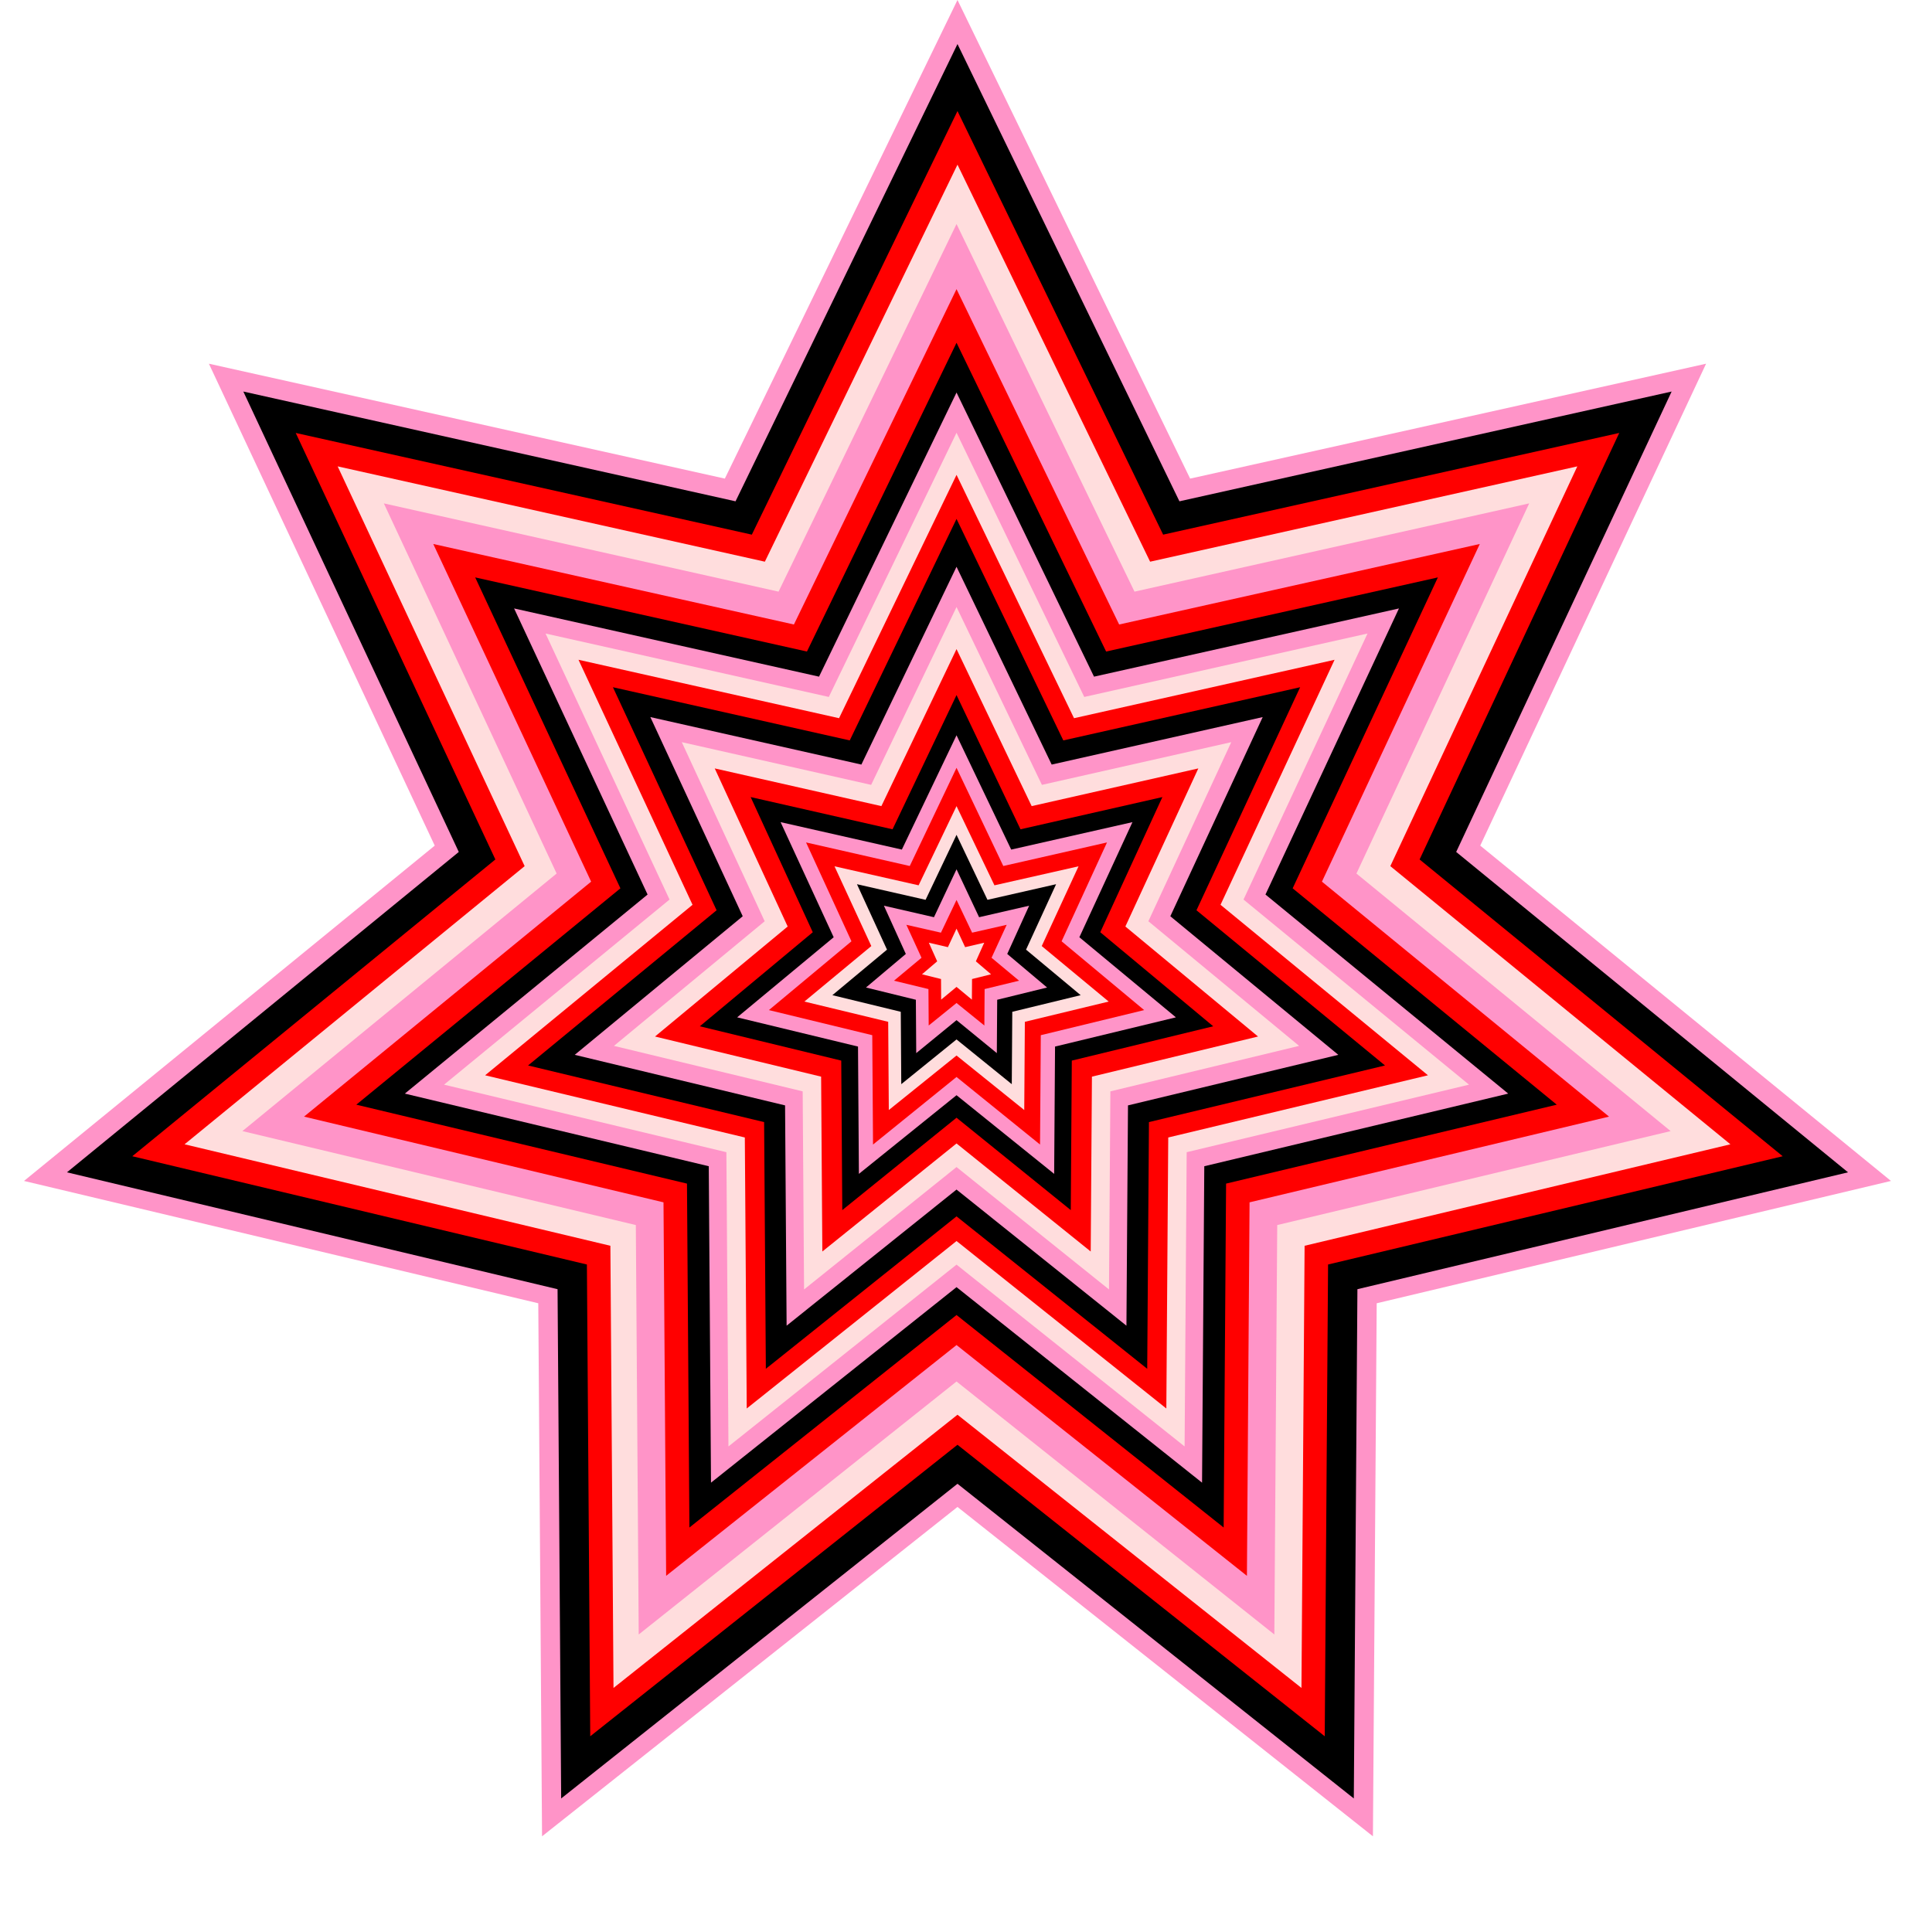
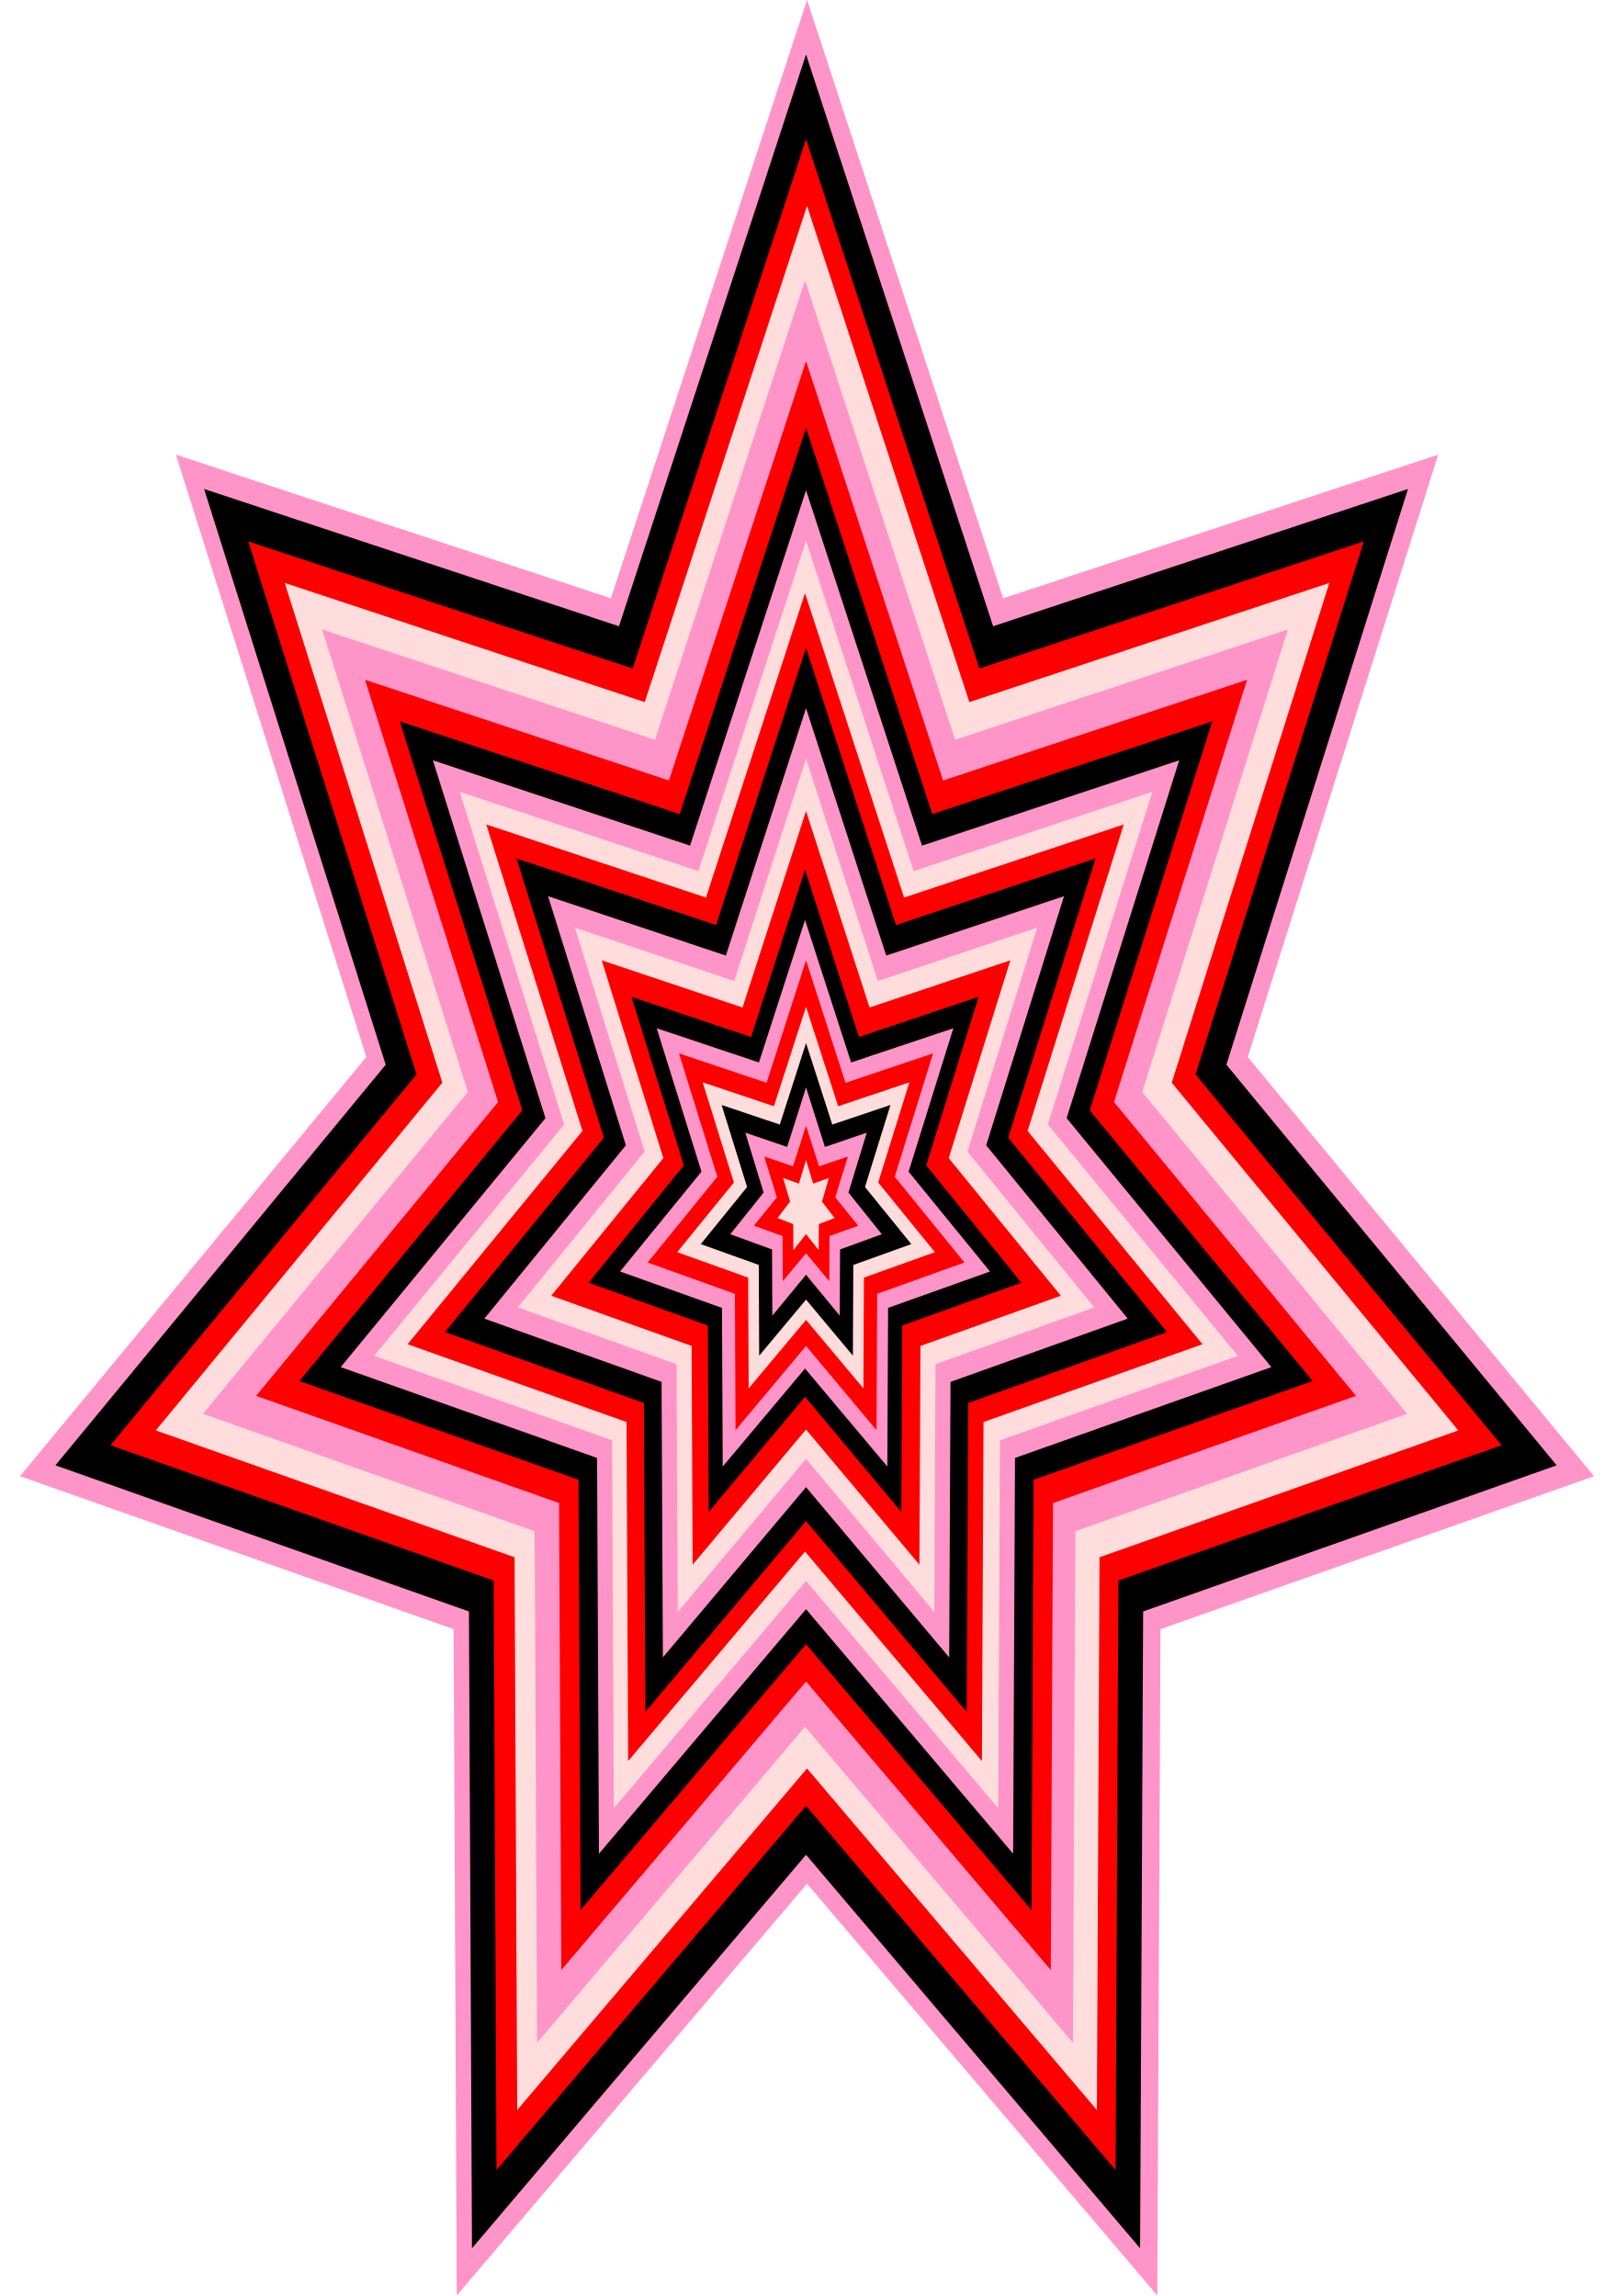
- <svg xmlns="http://www.w3.org/2000/svg" width="800" height="807" viewBox="0 0 800 807" fill="none">
-   <path d="M399.896 0L497.061 199.915L712.548 151.92L618.224 353.215L789.767 493.282L574.981 544.378L573.405 767.032L399.896 629.453L226.388 767.032L224.812 544.378L10.026 493.282L181.569 353.215L87.245 151.92L302.732 199.915L399.896 0Z" fill="#FF94C8" />
-   <path d="M399.896 18.398L492.591 209.397L698.165 163.543L608.18 355.861L771.832 489.681L566.927 538.498L565.423 751.222L399.896 619.779L234.369 751.222L232.865 538.498L27.96 489.681L191.611 355.861L101.626 163.543L307.201 209.397L399.896 18.398Z" fill="black" />
-   <path d="M399.896 46.391L485.789 223.322L676.28 180.845L592.897 358.999L744.541 482.963L554.671 528.184L553.277 725.242L399.896 603.479L246.514 725.242L245.12 528.184L55.25 482.963L206.894 358.999L123.511 180.845L314.002 223.322L399.896 46.391Z" fill="#FF0000" />
-   <path d="M399.896 68.781L480.349 234.618L658.772 194.804L580.671 361.786L722.709 477.976L544.867 520.362L543.561 705.062L399.896 590.935L256.231 705.062L254.925 520.362L77.083 477.976L219.121 361.786L141.02 194.804L319.443 234.618L399.896 68.781Z" fill="#FFDDDD" />
-   <path d="M399.495 93.578L473.827 247.13L638.674 210.266L566.516 364.879L697.747 472.462L533.436 511.708L532.23 682.727L399.495 577.054L266.761 682.727L265.555 511.708L101.244 472.462L232.475 364.879L160.317 210.266L325.164 247.13L399.495 93.578Z" fill="#FF94C8" />
-   <path d="M399.497 120.773L467.415 260.853L618.041 227.223L552.108 368.27L672.016 466.413L521.881 502.216L520.779 658.229L399.497 561.828L278.214 658.229L277.112 502.216L126.977 466.413L246.886 368.27L180.953 227.223L331.578 260.853L399.497 120.773Z" fill="#FF0000" />
-   <path d="M399.497 143.164L461.974 272.148L600.532 241.182L539.882 371.056L650.184 461.427L512.077 494.393L511.063 638.049L399.497 549.283L287.931 638.049L286.917 494.393L148.81 461.427L259.112 371.056L198.462 241.182L337.02 272.148L399.497 143.164Z" fill="black" />
-   <path d="M399.495 163.961L456.92 282.642L584.273 254.15L528.527 373.65L629.909 456.802L502.971 487.135L502.039 619.316L399.495 537.641L296.952 619.316L296.02 487.135L169.082 456.802L270.464 373.65L214.718 254.15L342.071 282.642L399.495 163.961Z" fill="#FF94C8" />
-   <path d="M399.497 180.758L452.84 291.117L571.143 264.623L519.358 375.744L613.536 453.065L495.618 481.272L494.753 604.185L399.497 528.236L304.24 604.185L303.375 481.272L185.458 453.065L279.635 375.744L227.851 264.623L346.153 291.117L399.497 180.758Z" fill="#FFDDDD" />
-   <path d="M399.499 198.352L448.567 299.993L557.388 275.592L509.754 377.935L596.384 449.148L487.917 475.127L487.121 588.33L399.499 518.381L311.877 588.33L311.081 475.127L202.614 449.148L289.243 377.935L241.609 275.592L350.43 299.993L399.499 198.352Z" fill="#FF0000" />
-   <path d="M399.498 216.742L444.097 309.27L543.005 287.056L499.71 380.223L578.449 445.05L479.862 468.699L479.139 571.752L399.498 508.075L319.857 571.752L319.134 468.699L220.547 445.05L299.286 380.223L255.991 287.056L354.899 309.27L399.498 216.742Z" fill="black" />
-   <path d="M399.495 236.742L439.236 319.363L527.37 299.528L488.791 382.719L558.953 440.606L471.105 461.723L470.46 553.742L399.495 496.883L328.53 553.742L327.886 461.723L240.038 440.606L310.199 382.719L271.621 299.528L359.755 319.363L399.495 236.742Z" fill="#FF94C8" />
-   <path d="M399.497 253.539L435.156 327.839L514.24 310.001L479.623 384.813L542.579 436.87L463.753 455.86L463.174 538.611L399.497 487.479L335.819 538.611L335.24 455.86L256.414 436.87L319.37 384.813L284.753 310.001L363.837 327.839L399.497 253.539Z" fill="#FFDDDD" />
-   <path d="M399.495 271.133L430.879 336.714L500.481 320.97L470.015 387.004L525.423 432.953L456.047 449.715L455.538 522.756L399.495 477.624L343.452 522.756L342.942 449.715L273.567 432.953L328.975 387.004L298.508 320.97L368.111 336.714L399.495 271.133Z" fill="#FF0000" />
-   <path d="M399.495 290.328L426.215 346.399L485.474 332.938L459.535 389.397L506.71 428.682L447.644 443.013L447.21 505.462L399.495 466.875L351.78 505.462L351.347 443.013L292.281 428.682L339.455 389.397L313.516 332.938L372.775 346.399L399.495 290.328Z" fill="black" />
-   <path d="M399.495 307.125L422.329 354.875L472.969 343.411L450.802 391.491L491.115 424.946L440.64 437.15L440.27 490.331L399.495 457.47L358.721 490.331L358.35 437.15L307.876 424.946L348.188 391.491L326.022 343.411L376.662 354.875L399.495 307.125Z" fill="#FF94C8" />
-   <path d="M399.496 320.719L419.027 361.732L462.34 351.886L443.38 393.182L477.861 421.917L434.689 432.4L434.372 478.078L399.496 449.854L364.621 478.078L364.304 432.4L321.132 421.917L355.613 393.182L336.653 351.886L379.966 361.732L399.496 320.719Z" fill="#FF0000" />
-   <path d="M399.496 336.711L415.334 369.799L450.458 361.855L435.083 395.172L463.045 418.354L428.035 426.811L427.778 463.663L399.496 440.892L371.214 463.663L370.957 426.811L335.947 418.354L363.908 395.172L348.533 361.855L383.658 369.799L399.496 336.711Z" fill="#FFDDDD" />
-   <path d="M399.495 348.711L412.418 375.855L441.078 369.338L428.532 396.67L451.348 415.688L422.781 422.626L422.572 452.857L399.495 434.177L376.418 452.857L376.209 422.626L347.642 415.688L370.457 396.67L357.912 369.338L386.572 375.855L399.495 348.711Z" fill="black" />
-   <path d="M399.497 363.109L408.922 383.121L429.824 378.316L420.675 398.466L437.315 412.487L416.48 417.601L416.327 439.889L399.497 426.117L382.667 439.889L382.514 417.601L361.68 412.487L378.319 398.466L369.17 378.316L390.072 383.121L399.497 363.109Z" fill="#FF94C8" />
-   <path d="M399.496 375.906L406.006 389.577L420.444 386.295L414.124 400.061L425.618 409.639L411.227 413.133L411.121 428.359L399.496 418.951L387.871 428.359L387.766 413.133L373.375 409.639L384.868 400.061L378.549 386.295L392.986 389.577L399.496 375.906Z" fill="#FF0000" />
-   <path d="M399.495 387.898L403.091 395.626L411.064 393.77L407.574 401.551L413.921 406.965L405.974 408.94L405.915 417.546L399.495 412.228L393.076 417.546L393.017 408.94L385.07 406.965L391.417 401.551L387.927 393.77L395.9 395.626L399.495 387.898Z" fill="#FFDDDD" />
+ <svg xmlns="http://www.w3.org/2000/svg" width="800" height="1138" viewBox="0 0 800 1138" fill="none">
+   <path d="M399.896 0L497.086 296.531L712.629 225.341L618.28 523.92L789.868 731.679L575.027 807.469L573.45 1137.73L399.896 933.66L226.343 1137.73L224.766 807.469L9.925 731.679L181.513 523.92L87.164 225.341L302.707 296.531L399.896 0Z" fill="#FF94C8" />
+   <path d="M399.396 27L492.091 310.402L697.665 242.364L607.68 527.722L771.331 726.282L566.427 798.716L564.923 1114.35L399.396 919.32L233.87 1114.35L232.366 798.716L27.462 726.282L191.113 527.722L101.128 242.364L306.702 310.402L399.396 27Z" fill="black" />
+   <path d="M399.396 69L485.288 331.345L675.774 268.362L592.393 532.518L744.034 716.325L554.168 783.377L552.774 1075.56L399.396 895.02L246.019 1075.56L244.625 783.377L54.76 716.325L206.4 532.518L123.019 268.362L313.505 331.345L399.396 69Z" fill="#FF0000" />
+   <path d="M399.896 102L480.321 347.995L658.683 288.937L580.609 536.63L722.598 708.982L544.817 771.855L543.512 1045.83L399.896 876.54L256.281 1045.83L254.976 771.855L77.195 708.982L219.184 536.63L141.11 288.937L319.472 347.995L399.896 102Z" fill="#FFDDDD" />
+   <path d="M398.896 139L473.247 366.663L638.137 312.006L565.96 541.241L697.224 700.748L532.871 758.936L531.665 1012.5L398.896 855.82L266.128 1012.5L264.922 758.936L100.569 700.748L231.833 541.241L159.656 312.006L324.546 366.663L398.896 139Z" fill="#FF94C8" />
+   <path d="M399.396 179L467.308 386.844L617.918 336.946L551.992 546.225L671.889 691.848L521.769 744.97L520.667 976.456L399.396 833.42L278.126 976.456L277.024 744.97L126.904 691.848L246.801 546.225L180.875 336.946L331.485 386.844L399.396 179Z" fill="#FF0000" />
+   <path d="M399.396 212L461.963 403.494L600.718 357.521L539.981 550.338L650.44 684.504L512.137 733.448L511.122 946.724L399.396 814.94L287.671 946.724L286.656 733.448L148.353 684.504L258.812 550.338L198.075 357.521L336.83 403.494L399.396 212Z" fill="black" />
+   <path d="M399.396 243L456.86 419.135L584.3 376.849L528.516 554.201L629.967 677.606L502.942 722.624L502.01 918.794L399.396 797.58L296.783 918.794L295.851 722.624L168.826 677.606L270.277 554.201L214.493 376.849L341.933 419.135L399.396 243Z" fill="#FF94C8" />
+   <path d="M399.396 268L452.729 431.749L571.008 392.437L519.235 557.316L613.393 672.043L495.499 713.896L494.634 896.27L399.396 783.58L304.159 896.27L303.294 713.896L185.4 672.043L279.558 557.316L227.784 392.437L346.063 431.749L399.396 268Z" fill="#FFDDDD" />
+   <path d="M398.896 294L447.977 444.867L556.826 408.647L509.18 560.556L595.832 666.258L487.337 704.817L486.541 872.845L398.896 769.02L311.252 872.845L310.456 704.817L201.961 666.258L288.613 560.556L240.967 408.647L349.816 444.867L398.896 294Z" fill="#FF0000" />
+   <path d="M399.396 321L443.982 458.489L542.863 425.482L499.58 563.92L578.296 660.25L479.737 695.39L479.014 848.519L399.396 753.9L319.779 848.519L319.055 695.39L220.497 660.25L299.213 563.92L255.93 425.482L354.811 458.489L399.396 321Z" fill="black" />
+   <path d="M399.396 351L439.123 473.626L527.226 444.186L488.661 567.659L558.797 653.574L470.981 684.916L470.336 821.49L399.396 737.1L328.456 821.49L327.812 684.916L239.996 653.574L310.132 567.659L271.567 444.186L359.67 473.626L399.396 351Z" fill="#FF94C8" />
+   <path d="M399.396 376L434.992 486.239L513.935 459.774L479.38 570.774L542.223 648.011L463.538 676.187L462.96 798.966L399.396 723.1L335.833 798.966L335.255 676.187L256.57 648.011L319.413 570.774L284.858 459.774L363.801 486.239L399.396 376Z" fill="#FFDDDD" />
+   <path d="M399.396 402L430.862 499.357L500.644 475.984L470.098 574.014L525.65 642.225L456.095 667.109L455.584 775.54L399.396 708.54L343.209 775.54L342.698 667.109L273.143 642.225L328.695 574.014L298.149 475.984L367.931 499.357L399.396 402Z" fill="#FF0000" />
+   <path d="M398.896 431L425.624 513.989L484.898 494.065L458.952 577.628L506.139 635.772L447.057 656.983L446.624 749.412L398.896 692.3L351.169 749.412L350.736 656.983L291.654 635.772L338.841 577.628L312.895 494.065L372.169 513.989L398.896 431Z" fill="black" />
+   <path d="M398.896 456L421.736 526.603L472.389 509.653L450.217 580.743L490.54 630.209L440.052 648.254L439.682 726.888L398.896 678.3L358.111 726.888L357.741 648.254L307.253 630.209L347.576 580.743L325.404 509.653L376.057 526.603L398.896 456Z" fill="#FF94C8" />
+   <path d="M399.396 476L418.956 536.694L462.334 522.122L443.346 583.235L477.878 625.759L434.641 641.271L434.324 708.869L399.396 667.1L364.469 708.869L364.152 641.271L320.915 625.759L355.447 583.235L336.459 522.122L379.837 536.694L399.396 476Z" fill="#FF0000" />
+   <path d="M399.396 499L415.311 548.298L450.606 536.463L435.157 586.101L463.254 620.641L428.074 633.241L427.816 688.146L399.396 654.22L370.977 688.146L370.719 633.241L335.539 620.641L363.636 586.101L348.187 536.463L383.482 548.298L399.396 499Z" fill="#FFDDDD" />
+   <path d="M399.396 517L412.396 557.38L441.224 547.686L428.605 588.344L451.555 616.635L422.82 626.956L422.609 671.929L399.396 644.14L376.184 671.929L375.973 626.956L347.238 616.635L370.188 588.344L357.569 547.686L386.397 557.38L399.396 517Z" fill="black" />
+   <path d="M399.396 539L408.751 568.48L429.497 561.402L420.416 591.086L436.931 611.74L416.253 619.275L416.101 652.108L399.396 631.82L382.692 652.108L382.54 619.275L361.862 611.74L378.377 591.086L369.296 561.402L390.042 568.48L399.396 539Z" fill="#FF94C8" />
+   <path d="M399.396 558L405.835 578.066L420.115 573.249L413.864 593.453L425.232 607.512L410.999 612.641L410.894 634.989L399.396 621.18L387.899 634.989L387.794 612.641L373.561 607.512L384.929 593.453L378.678 573.249L392.958 578.066L399.396 558Z" fill="#FF0000" />
+   <path d="M399.396 575L402.92 586.643L410.733 583.848L407.313 595.572L413.533 603.729L405.745 606.705L405.688 619.673L399.396 611.66L393.105 619.673L393.048 606.705L385.26 603.729L391.48 595.572L388.06 583.848L395.873 586.643L399.396 575Z" fill="#FFDDDD" />
</svg>
